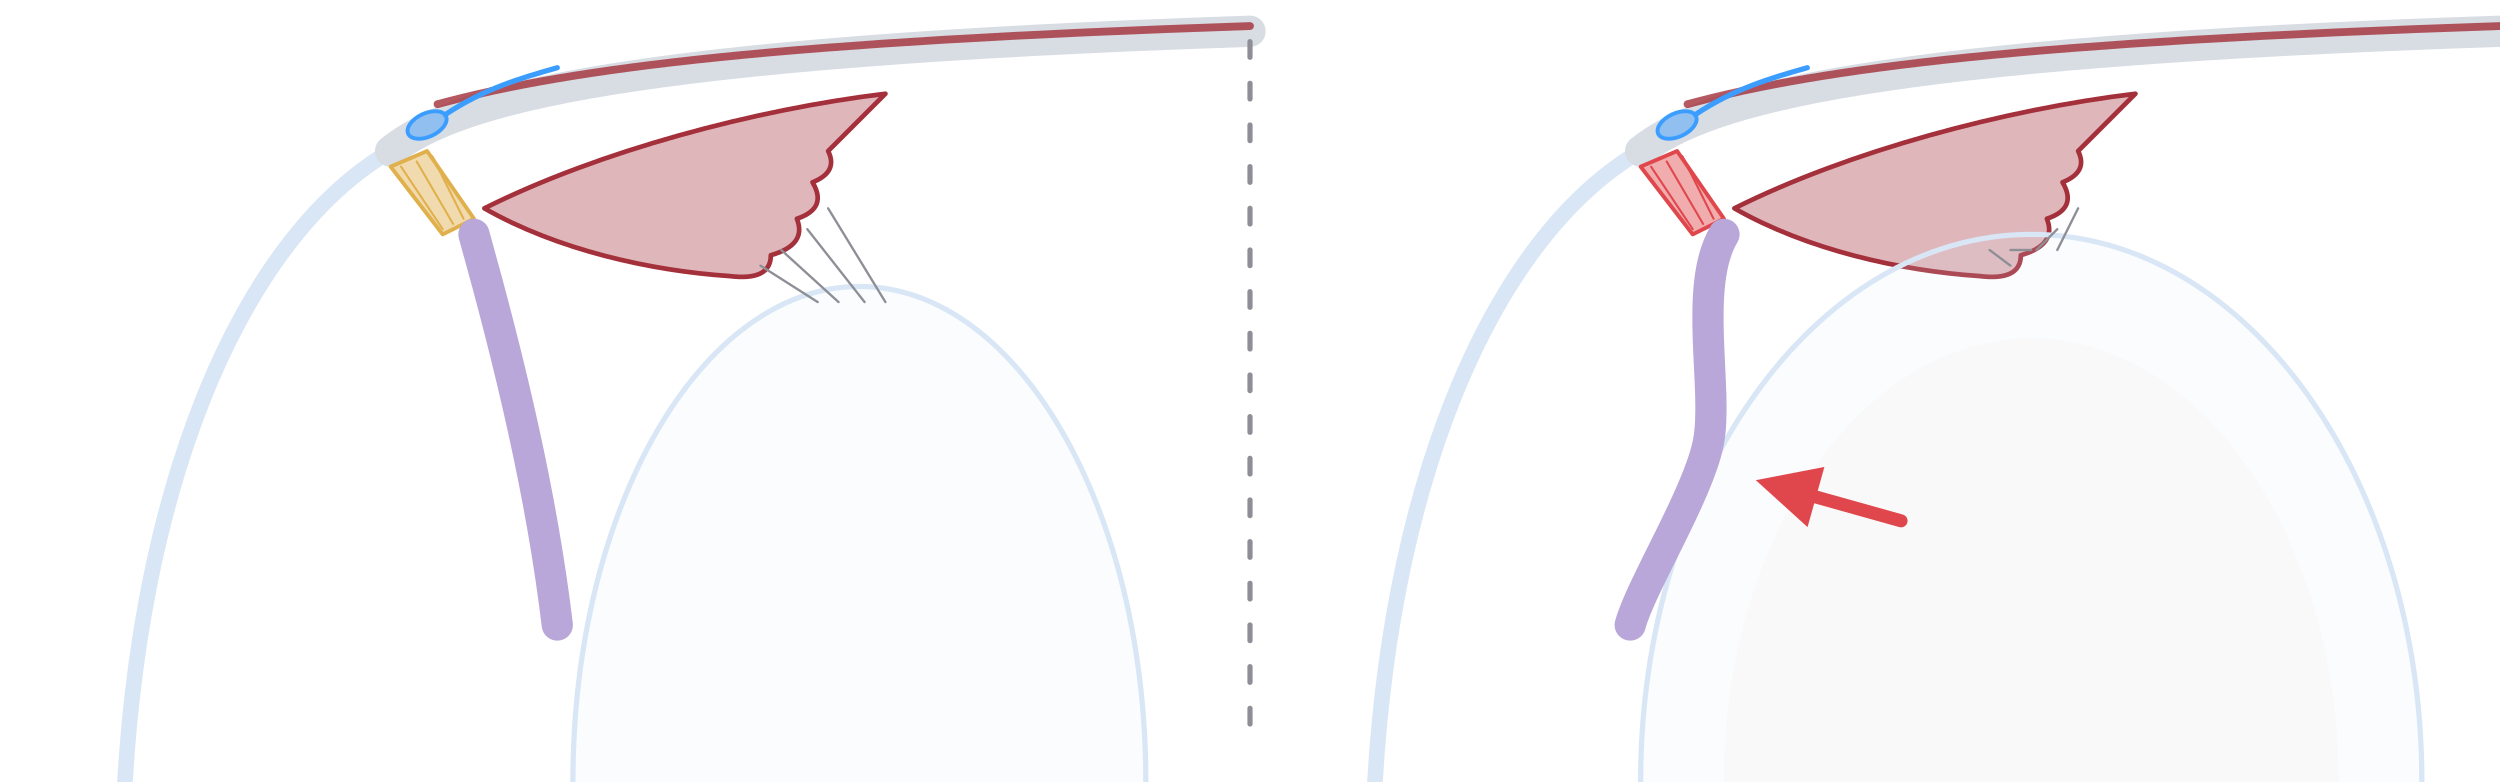
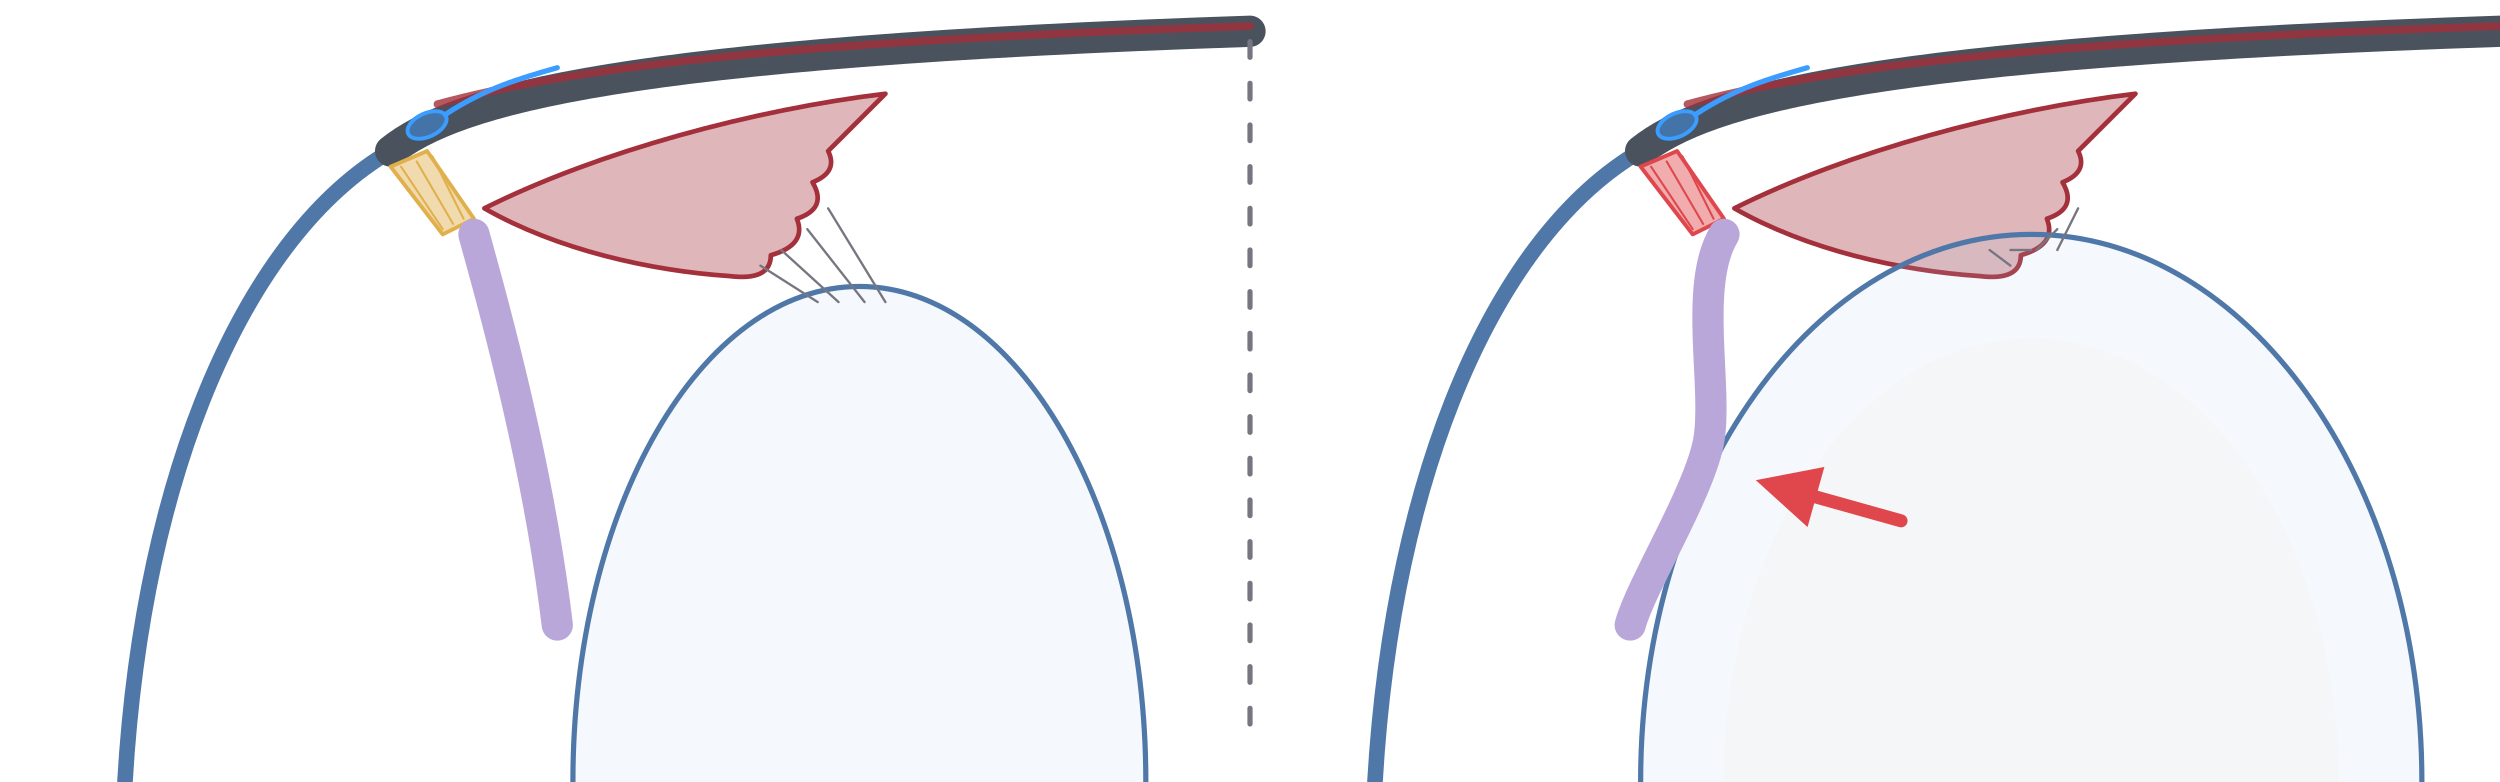
<svg xmlns="http://www.w3.org/2000/svg" width="480" height="150" viewBox="0 0 480 150" fill="none" stroke-linecap="round" stroke-linejoin="round">
  <defs>
    <marker id="r" viewBox="0 0 10 10" refX="7" refY="5" markerWidth="6" markerHeight="6" orient="auto-start-reverse">
      <path d="M1 1 L9 5 L1 9 Z" fill="#e0474c" />
    </marker>
  </defs>
  <g transform="translate(0 0) scale(0.5)">
-     <path d="M150 58 C 95 90, 55 180, 48 300" stroke="#d8e6f5" stroke-width="6" />
-     <path d="M150 58 C 175 38, 240 20, 480 12" stroke="#d8dce3" stroke-width="12" />
+     <path d="M150 58 C 95 90, 55 180, 48 300" stroke="#4f78a8" stroke-width="6" />
+     <path d="M150 58 C 175 38, 240 20, 480 12" stroke="#4a525e" stroke-width="12" />
    <path d="M168 40 C 220 26, 300 16, 480 10" stroke="#a3303a" stroke-width="3" stroke-opacity="0.8" />
    <path d="M186 80 C 230 58, 290 42, 340 36 L 318 58 Q 322 66 312 70 Q 318 80 306 84 Q 310 94 296 98 Q 296 108 280 106 C 250 104, 214 96, 186 80 Z" fill="#a3303a" fill-opacity="0.35" stroke="#a3303a" stroke-width="1.8" />
-     <ellipse cx="330" cy="300" rx="110" ry="190" fill="#d8e6f5" fill-opacity="0.14" stroke="#d8e6f5" stroke-width="2" />
-     <path d="M300 96 L 322 116" stroke="#8e8e96" stroke-width="0.9" />
-     <path d="M310 88 L 332 116" stroke="#8e8e96" stroke-width="0.9" />
-     <path d="M318 80 L 340 116" stroke="#8e8e96" stroke-width="0.9" />
-     <path d="M292 102 L 314 116" stroke="#8e8e96" stroke-width="0.9" />
+     <ellipse cx="330" cy="300" rx="110" ry="190" fill="#b7cde6" fill-opacity="0.14" stroke="#4f78a8" stroke-width="2" />
+     <path d="M300 96 L 322 116" stroke="#767680" stroke-width="0.9" />
+     <path d="M310 88 L 332 116" stroke="#767680" stroke-width="0.9" />
+     <path d="M318 80 L 340 116" stroke="#767680" stroke-width="0.9" />
+     <path d="M292 102 L 314 116" stroke="#767680" stroke-width="0.9" />
    <path d="M150 64 L 164 58 L 182 84 L 170 90 Z" fill="#e0b04c" fill-opacity="0.45" stroke="#e0b04c" stroke-width="1.5" />
    <path d="M154 64 L 170 88" stroke="#e0b04c" stroke-width="0.8" />
    <path d="M160 62 L 174 86" stroke="#e0b04c" stroke-width="0.8" />
    <path d="M166 60 L 178 84" stroke="#e0b04c" stroke-width="0.8" />
    <ellipse cx="164" cy="48" rx="8" ry="4.5" transform="rotate(-25 164 48)" fill="#3b9dff" fill-opacity="0.45" stroke="#3b9dff" stroke-width="1.5" />
    <path d="M171 44 C 186 34, 200 30, 214 26" stroke="#3b9dff" stroke-width="2" />
    <path d="M182 90 C 196 140, 208 190, 214 240" stroke="#b9a7d9" stroke-width="12" />
  </g>
  <g transform="translate(240 0) scale(0.5)">
-     <path d="M150 58 C 95 90, 55 180, 48 300" stroke="#d8e6f5" stroke-width="6" />
-     <path d="M150 58 C 175 38, 240 20, 480 12" stroke="#d8dce3" stroke-width="12" />
+     <path d="M150 58 C 95 90, 55 180, 48 300" stroke="#4f78a8" stroke-width="6" />
+     <path d="M150 58 C 175 38, 240 20, 480 12" stroke="#4a525e" stroke-width="12" />
    <path d="M168 40 C 220 26, 300 16, 480 10" stroke="#a3303a" stroke-width="3" stroke-opacity="0.8" />
    <path d="M186 80 C 230 58, 290 42, 340 36 L 318 58 Q 322 66 312 70 Q 318 80 306 84 Q 310 94 296 98 Q 296 108 280 106 C 250 104, 214 96, 186 80 Z" fill="#a3303a" fill-opacity="0.35" stroke="#a3303a" stroke-width="1.8" />
-     <ellipse cx="300" cy="300" rx="150" ry="210" fill="#d8e6f5" fill-opacity="0.14" stroke="#d8e6f5" stroke-width="2" />
-     <path d="M300 96 L 292 96" stroke="#8e8e96" stroke-width="0.9" />
-     <path d="M310 88 L 302 96" stroke="#8e8e96" stroke-width="0.9" />
-     <path d="M318 80 L 310 96" stroke="#8e8e96" stroke-width="0.9" />
-     <path d="M292 102 L 284 96" stroke="#8e8e96" stroke-width="0.9" />
+     <ellipse cx="300" cy="300" rx="150" ry="210" fill="#b7cde6" fill-opacity="0.14" stroke="#4f78a8" stroke-width="2" />
+     <path d="M300 96 L 292 96" stroke="#767680" stroke-width="0.9" />
+     <path d="M310 88 L 302 96" stroke="#767680" stroke-width="0.9" />
+     <path d="M318 80 L 310 96" stroke="#767680" stroke-width="0.9" />
+     <path d="M292 102 L 284 96" stroke="#767680" stroke-width="0.9" />
    <path d="M150 64 L 164 58 L 182 84 L 170 90 Z" fill="#e0474c" fill-opacity="0.45" stroke="#e0474c" stroke-width="1.5" />
    <path d="M154 64 L 170 88" stroke="#e0474c" stroke-width="0.8" />
    <path d="M160 62 L 174 86" stroke="#e0474c" stroke-width="0.8" />
    <path d="M166 60 L 178 84" stroke="#e0474c" stroke-width="0.8" />
    <ellipse cx="164" cy="48" rx="8" ry="4.5" transform="rotate(-25 164 48)" fill="#3b9dff" fill-opacity="0.45" stroke="#3b9dff" stroke-width="1.5" />
    <path d="M171 44 C 186 34, 200 30, 214 26" stroke="#3b9dff" stroke-width="2" />
    <path d="M182 90 C 170 110, 180 150, 176 170 S 150 225, 146 240" stroke="#b9a7d9" stroke-width="12" />
    <ellipse cx="300" cy="300" rx="118" ry="170" fill="#f2efe6" fill-opacity="0.22" />
    <path d="M250 200 L 200 186" stroke="#e0474c" stroke-width="5" marker-end="url(#r)" />
  </g>
-   <path d="M240 8 V142" stroke="#8e8e96" stroke-width="1" stroke-dasharray="3 5" />
+   <path d="M240 8 V142" stroke="#767680" stroke-width="1" stroke-dasharray="3 5" />
</svg>
